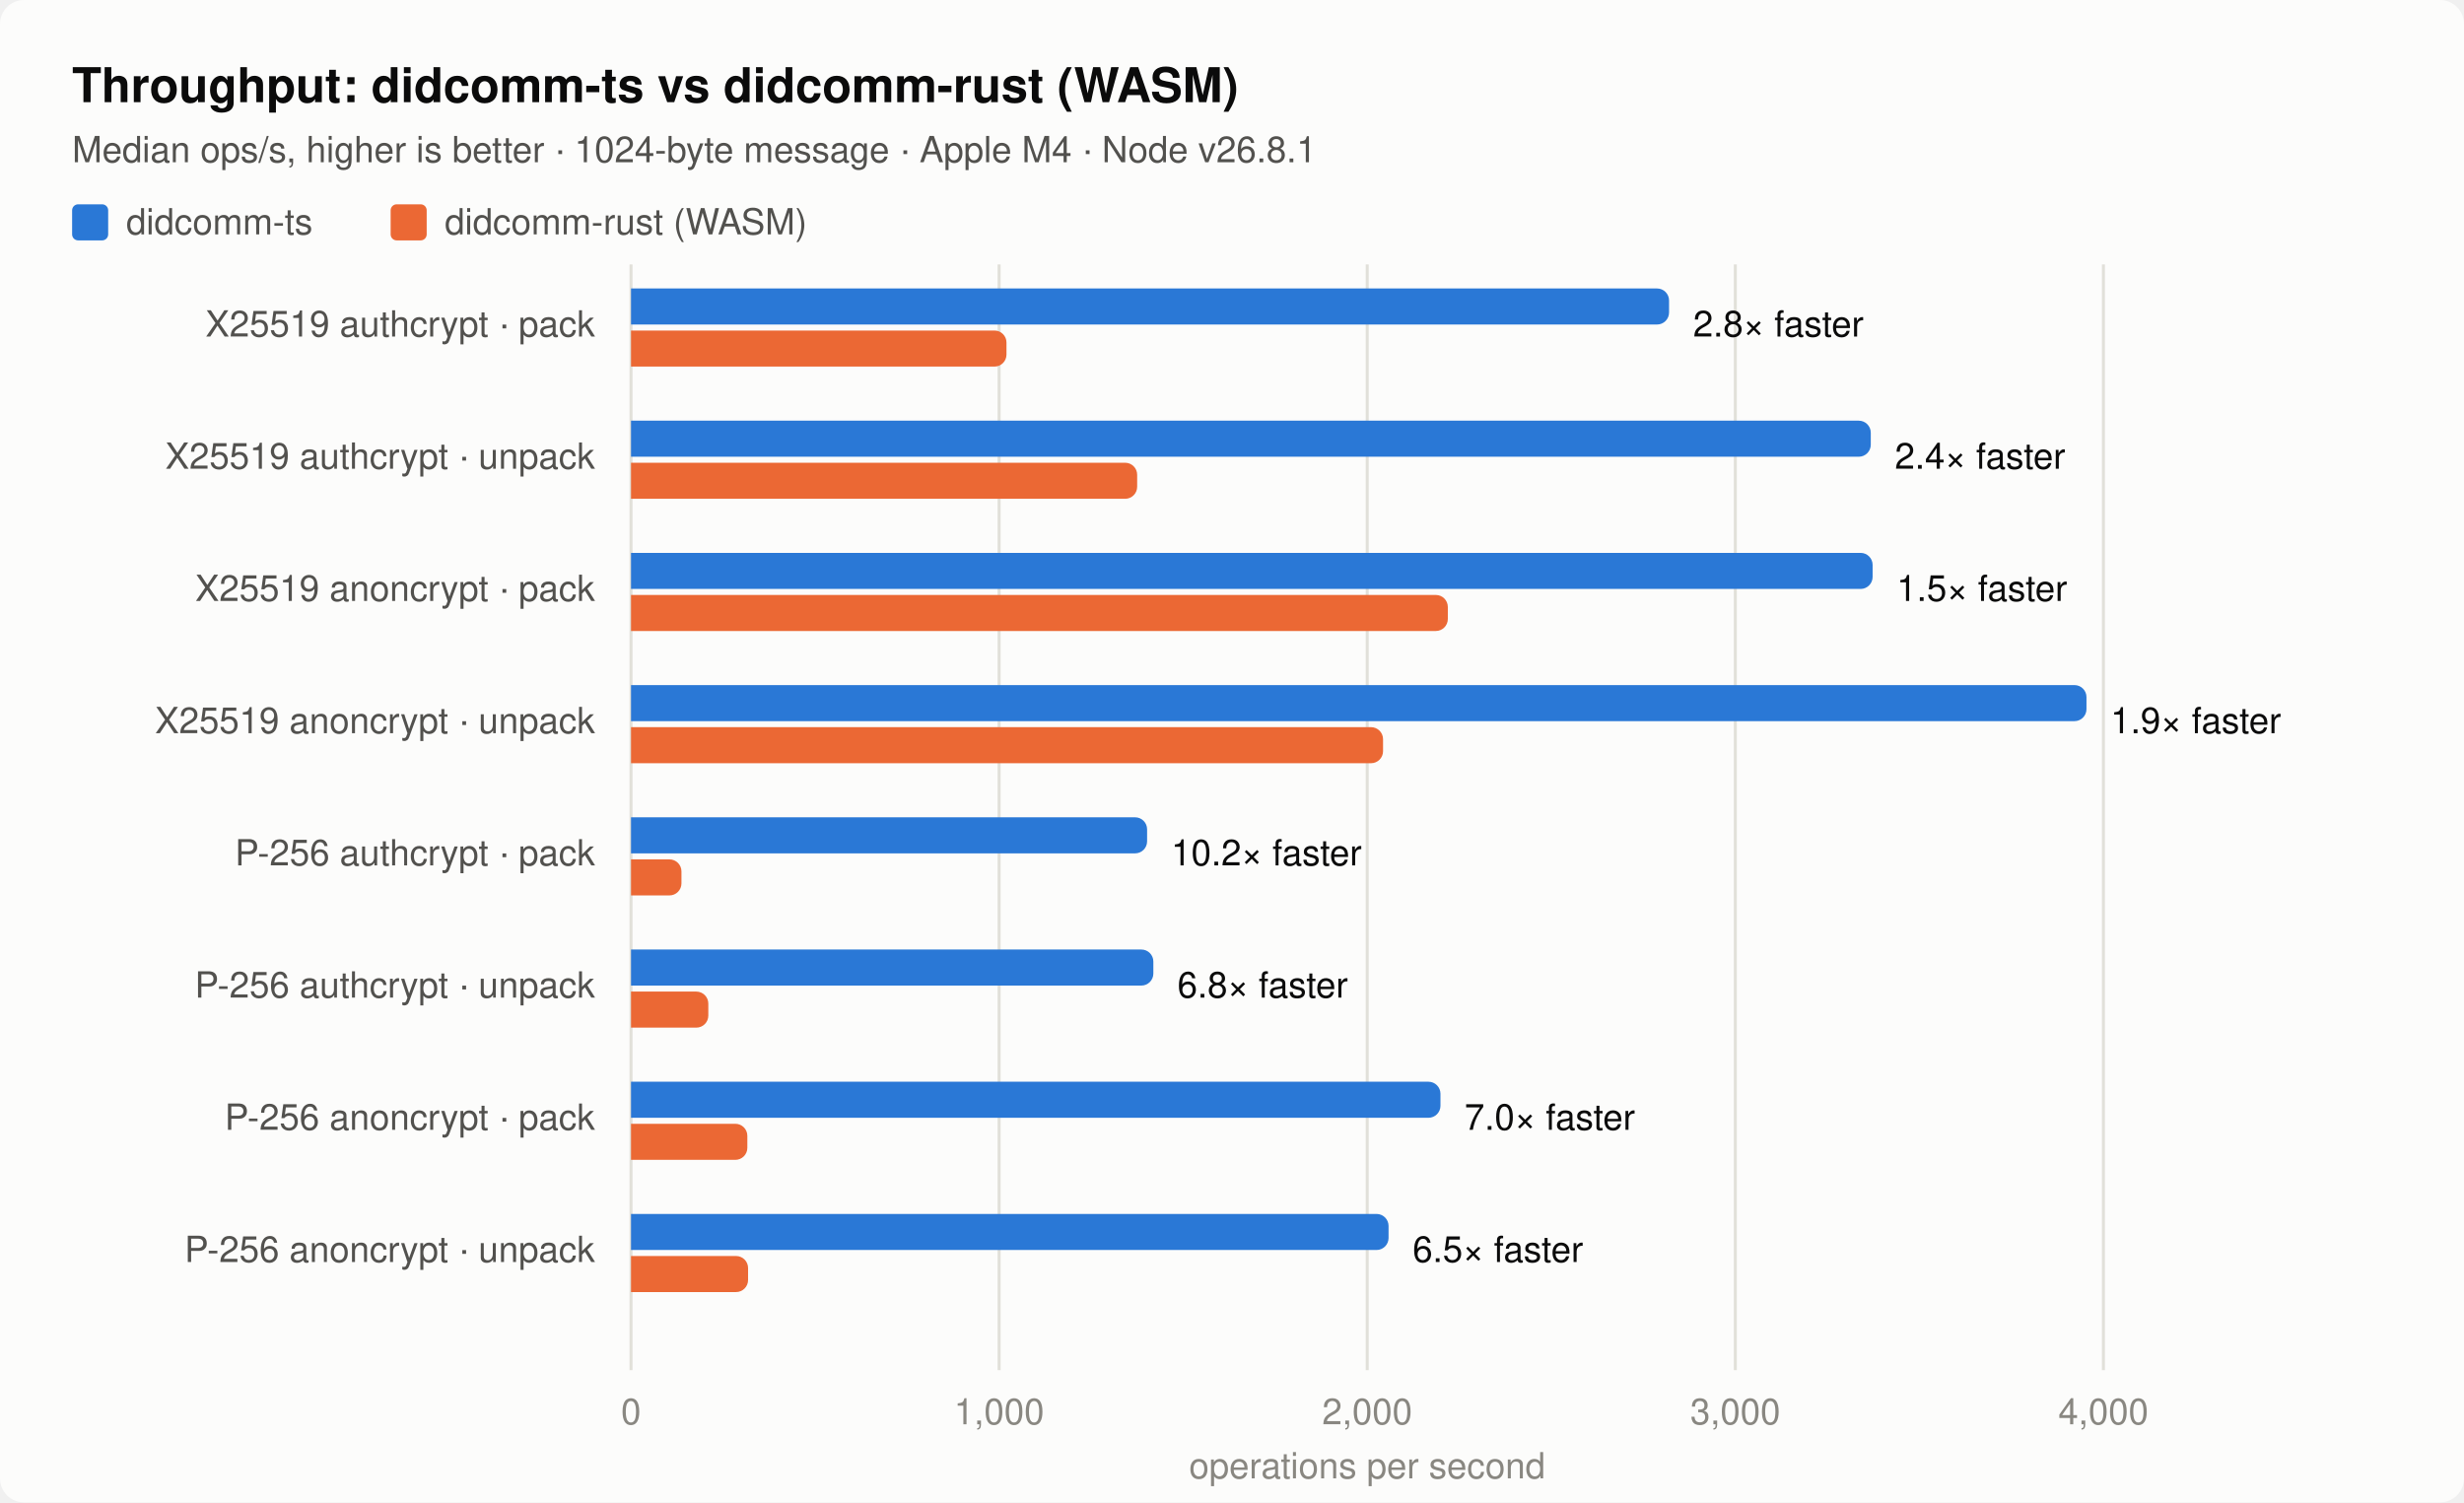
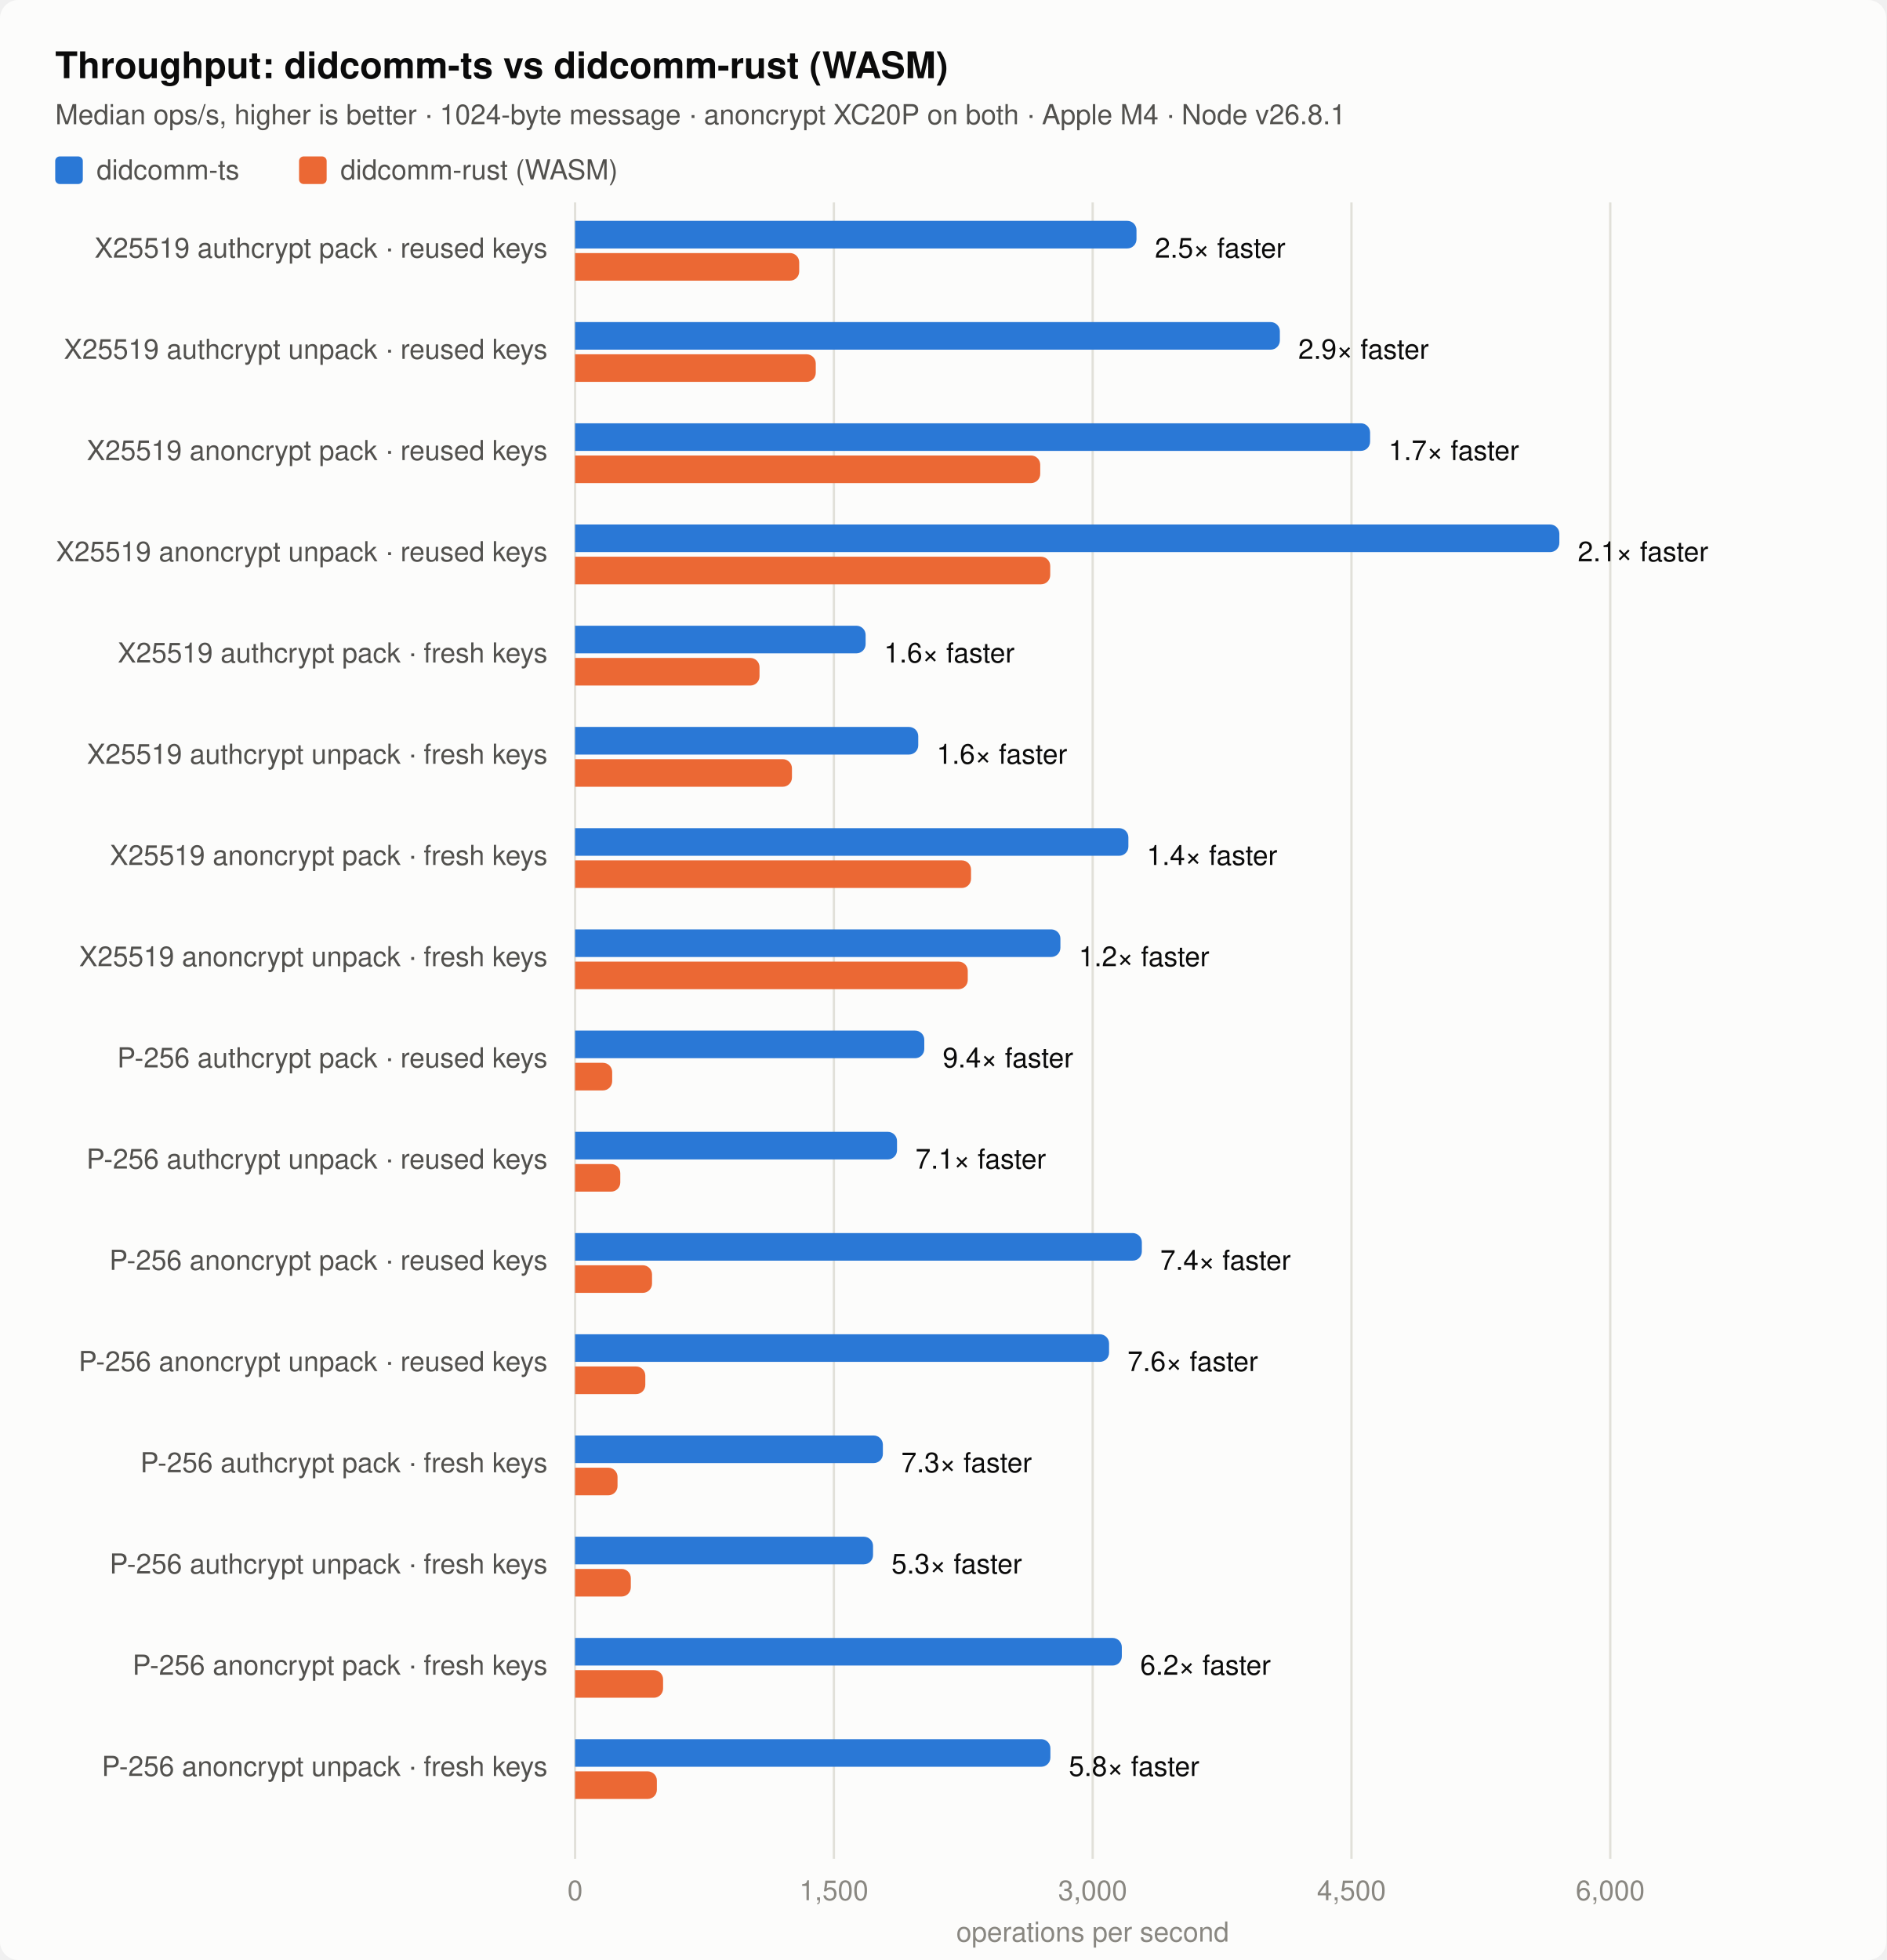
- <svg xmlns="http://www.w3.org/2000/svg" width="820" height="500" viewBox="0 0 820 500" role="img" aria-labelledby="t d" font-family="-apple-system, BlinkMacSystemFont, 'Segoe UI', Helvetica, Arial, sans-serif" font-size="12">
+ <svg xmlns="http://www.w3.org/2000/svg" width="820" height="852" viewBox="0 0 820 852" role="img" aria-labelledby="t d" font-family="-apple-system, BlinkMacSystemFont, 'Segoe UI', Helvetica, Arial, sans-serif" font-size="12">
  <style>
  .bg { fill: #fcfcfb } .primary { fill: #0b0b0b } .secondary { fill: #52514e } .muted { fill: #898781 }
  .grid { stroke: #e1e0d9; stroke-width: 1 } .ts { fill: #2a78d6 } .rust { fill: #eb6834 }
  @media (prefers-color-scheme: dark) {
    .bg { fill: #1a1a19 } .primary { fill: #ffffff } .secondary { fill: #c3c2b7 }
    .grid { stroke: #2c2c2a } .ts { fill: #3987e5 } .rust { fill: #d95926 }
  }
</style>
-   <rect class="bg" width="820" height="500" rx="8" />
+   <rect class="bg" width="820" height="852" rx="8" />
  <text class="primary" x="24" y="34" font-size="16" font-weight="600">Throughput: didcomm-ts vs didcomm-rust (WASM)</text>
-   <text class="secondary" x="24" y="54">Median ops/s, higher is better · 1024-byte message · Apple M4 · Node v26.8.1</text>
+   <text class="secondary" x="24" y="54">Median ops/s, higher is better · 1024-byte message · anoncrypt XC20P on both · Apple M4 · Node v26.8.1</text>
  <rect class="ts" x="24" y="68" width="12" height="12" rx="2" />
  <text class="secondary" x="42" y="78">didcomm-ts</text>
  <rect class="rust" x="130" y="68" width="12" height="12" rx="2" />
  <text class="secondary" x="148" y="78">didcomm-rust (WASM)</text>
-   <line class="grid" x1="210" x2="210" y1="88" y2="456" />
-   <text class="muted" x="210" y="474" text-anchor="middle">0</text>
-   <line class="grid" x1="332.5" x2="332.5" y1="88" y2="456" />
-   <text class="muted" x="332.5" y="474" text-anchor="middle">1,000</text>
-   <line class="grid" x1="455" x2="455" y1="88" y2="456" />
-   <text class="muted" x="455" y="474" text-anchor="middle">2,000</text>
-   <line class="grid" x1="577.5" x2="577.5" y1="88" y2="456" />
-   <text class="muted" x="577.5" y="474" text-anchor="middle">3,000</text>
-   <line class="grid" x1="700" x2="700" y1="88" y2="456" />
-   <text class="muted" x="700" y="474" text-anchor="middle">4,000</text>
-   <text class="secondary" x="198" y="112" text-anchor="end">X25519 authcrypt · pack</text>
-   <path class="ts" d="M210,96 h341.45 a4,4 0 0 1 4,4 v4 a4,4 0 0 1 -4,4 h-341.45 z" />
-   <path class="rust" d="M210,110 h120.95 a4,4 0 0 1 4,4 v4 a4,4 0 0 1 -4,4 h-120.95 z" />
-   <text class="primary" x="563.45" y="112">2.8× faster</text>
-   <text class="secondary" x="198" y="156" text-anchor="end">X25519 authcrypt · unpack</text>
-   <path class="ts" d="M210,140 h408.58 a4,4 0 0 1 4,4 v4 a4,4 0 0 1 -4,4 h-408.58 z" />
-   <path class="rust" d="M210,154 h164.438 a4,4 0 0 1 4,4 v4 a4,4 0 0 1 -4,4 h-164.438 z" />
-   <text class="primary" x="630.58" y="156">2.4× faster</text>
-   <text class="secondary" x="198" y="200" text-anchor="end">X25519 anoncrypt · pack</text>
-   <path class="ts" d="M210,184 h409.193 a4,4 0 0 1 4,4 v4 a4,4 0 0 1 -4,4 h-409.193 z" />
-   <path class="rust" d="M210,198 h267.827 a4,4 0 0 1 4,4 v4 a4,4 0 0 1 -4,4 h-267.827 z" />
-   <text class="primary" x="631.193" y="200">1.5× faster</text>
-   <text class="secondary" x="198" y="244" text-anchor="end">X25519 anoncrypt · unpack</text>
-   <path class="ts" d="M210,228 h480.365 a4,4 0 0 1 4,4 v4 a4,4 0 0 1 -4,4 h-480.365 z" />
-   <path class="rust" d="M210,242 h246.268 a4,4 0 0 1 4,4 v4 a4,4 0 0 1 -4,4 h-246.268 z" />
-   <text class="primary" x="702.365" y="244">1.9× faster</text>
-   <text class="secondary" x="198" y="288" text-anchor="end">P-256 authcrypt · pack</text>
-   <path class="ts" d="M210,272 h167.745 a4,4 0 0 1 4,4 v4 a4,4 0 0 1 -4,4 h-167.745 z" />
-   <path class="rust" d="M210,286 h12.782 a4,4 0 0 1 4,4 v4 a4,4 0 0 1 -4,4 h-12.782 z" />
-   <text class="primary" x="389.745" y="288">10.2× faster</text>
-   <text class="secondary" x="198" y="332" text-anchor="end">P-256 authcrypt · unpack</text>
-   <path class="ts" d="M210,316 h169.827 a4,4 0 0 1 4,4 v4 a4,4 0 0 1 -4,4 h-169.827 z" />
-   <path class="rust" d="M210,330 h21.725 a4,4 0 0 1 4,4 v4 a4,4 0 0 1 -4,4 h-21.725 z" />
-   <text class="primary" x="391.827" y="332">6.8× faster</text>
-   <text class="secondary" x="198" y="376" text-anchor="end">P-256 anoncrypt · pack</text>
-   <path class="ts" d="M210,360 h265.377 a4,4 0 0 1 4,4 v4 a4,4 0 0 1 -4,4 h-265.377 z" />
-   <path class="rust" d="M210,374 h34.71 a4,4 0 0 1 4,4 v4 a4,4 0 0 1 -4,4 h-34.71 z" />
-   <text class="primary" x="487.377" y="376">7.0× faster</text>
-   <text class="secondary" x="198" y="420" text-anchor="end">P-256 anoncrypt · unpack</text>
-   <path class="ts" d="M210,404 h248.105 a4,4 0 0 1 4,4 v4 a4,4 0 0 1 -4,4 h-248.105 z" />
-   <path class="rust" d="M210,418 h34.955 a4,4 0 0 1 4,4 v4 a4,4 0 0 1 -4,4 h-34.955 z" />
-   <text class="primary" x="470.105" y="420">6.5× faster</text>
-   <text class="muted" x="455" y="492" text-anchor="middle">operations per second</text>
+   <line class="grid" x1="250" x2="250" y1="88" y2="808" />
+   <text class="muted" x="250" y="826" text-anchor="middle">0</text>
+   <line class="grid" x1="362.5" x2="362.5" y1="88" y2="808" />
+   <text class="muted" x="362.5" y="826" text-anchor="middle">1,500</text>
+   <line class="grid" x1="475" x2="475" y1="88" y2="808" />
+   <text class="muted" x="475" y="826" text-anchor="middle">3,000</text>
+   <line class="grid" x1="587.5" x2="587.5" y1="88" y2="808" />
+   <text class="muted" x="587.5" y="826" text-anchor="middle">4,500</text>
+   <line class="grid" x1="700" x2="700" y1="88" y2="808" />
+   <text class="muted" x="700" y="826" text-anchor="middle">6,000</text>
+   <text class="secondary" x="238" y="112" text-anchor="end">X25519 authcrypt pack · reused keys</text>
+   <path class="ts" d="M250,96 h240.05 a4,4 0 0 1 4,4 v4 a4,4 0 0 1 -4,4 h-240.05 z" />
+   <path class="rust" d="M250,110 h93.425 a4,4 0 0 1 4,4 v4 a4,4 0 0 1 -4,4 h-93.425 z" />
+   <text class="primary" x="502.05" y="112">2.5× faster</text>
+   <text class="secondary" x="238" y="156" text-anchor="end">X25519 authcrypt unpack · reused keys</text>
+   <path class="ts" d="M250,140 h302.375 a4,4 0 0 1 4,4 v4 a4,4 0 0 1 -4,4 h-302.375 z" />
+   <path class="rust" d="M250,154 h100.625 a4,4 0 0 1 4,4 v4 a4,4 0 0 1 -4,4 h-100.625 z" />
+   <text class="primary" x="564.375" y="156">2.9× faster</text>
+   <text class="secondary" x="238" y="200" text-anchor="end">X25519 anoncrypt pack · reused keys</text>
+   <path class="ts" d="M250,184 h341.6 a4,4 0 0 1 4,4 v4 a4,4 0 0 1 -4,4 h-341.6 z" />
+   <path class="rust" d="M250,198 h198.2 a4,4 0 0 1 4,4 v4 a4,4 0 0 1 -4,4 h-198.2 z" />
+   <text class="primary" x="603.6" y="200">1.7× faster</text>
+   <text class="secondary" x="238" y="244" text-anchor="end">X25519 anoncrypt unpack · reused keys</text>
+   <path class="ts" d="M250,228 h423.875 a4,4 0 0 1 4,4 v4 a4,4 0 0 1 -4,4 h-423.875 z" />
+   <path class="rust" d="M250,242 h202.55 a4,4 0 0 1 4,4 v4 a4,4 0 0 1 -4,4 h-202.55 z" />
+   <text class="primary" x="685.875" y="244">2.1× faster</text>
+   <text class="secondary" x="238" y="288" text-anchor="end">X25519 authcrypt pack · fresh keys</text>
+   <path class="ts" d="M250,272 h122.3 a4,4 0 0 1 4,4 v4 a4,4 0 0 1 -4,4 h-122.3 z" />
+   <path class="rust" d="M250,286 h76.175 a4,4 0 0 1 4,4 v4 a4,4 0 0 1 -4,4 h-76.175 z" />
+   <text class="primary" x="384.3" y="288">1.6× faster</text>
+   <text class="secondary" x="238" y="332" text-anchor="end">X25519 authcrypt unpack · fresh keys</text>
+   <path class="ts" d="M250,316 h145.175 a4,4 0 0 1 4,4 v4 a4,4 0 0 1 -4,4 h-145.175 z" />
+   <path class="rust" d="M250,330 h90.275 a4,4 0 0 1 4,4 v4 a4,4 0 0 1 -4,4 h-90.275 z" />
+   <text class="primary" x="407.175" y="332">1.6× faster</text>
+   <text class="secondary" x="238" y="376" text-anchor="end">X25519 anoncrypt pack · fresh keys</text>
+   <path class="ts" d="M250,360 h236.525 a4,4 0 0 1 4,4 v4 a4,4 0 0 1 -4,4 h-236.525 z" />
+   <path class="rust" d="M250,374 h168.125 a4,4 0 0 1 4,4 v4 a4,4 0 0 1 -4,4 h-168.125 z" />
+   <text class="primary" x="498.525" y="376">1.4× faster</text>
+   <text class="secondary" x="238" y="420" text-anchor="end">X25519 anoncrypt unpack · fresh keys</text>
+   <path class="ts" d="M250,404 h206.975 a4,4 0 0 1 4,4 v4 a4,4 0 0 1 -4,4 h-206.975 z" />
+   <path class="rust" d="M250,418 h166.7 a4,4 0 0 1 4,4 v4 a4,4 0 0 1 -4,4 h-166.7 z" />
+   <text class="primary" x="468.975" y="420">1.2× faster</text>
+   <text class="secondary" x="238" y="464" text-anchor="end">P-256 authcrypt pack · reused keys</text>
+   <path class="ts" d="M250,448 h147.8 a4,4 0 0 1 4,4 v4 a4,4 0 0 1 -4,4 h-147.8 z" />
+   <path class="rust" d="M250,462 h12.125 a4,4 0 0 1 4,4 v4 a4,4 0 0 1 -4,4 h-12.125 z" />
+   <text class="primary" x="409.8" y="464">9.4× faster</text>
+   <text class="secondary" x="238" y="508" text-anchor="end">P-256 authcrypt unpack · reused keys</text>
+   <path class="ts" d="M250,492 h135.95 a4,4 0 0 1 4,4 v4 a4,4 0 0 1 -4,4 h-135.95 z" />
+   <path class="rust" d="M250,506 h15.65 a4,4 0 0 1 4,4 v4 a4,4 0 0 1 -4,4 h-15.65 z" />
+   <text class="primary" x="397.95" y="508">7.1× faster</text>
+   <text class="secondary" x="238" y="552" text-anchor="end">P-256 anoncrypt pack · reused keys</text>
+   <path class="ts" d="M250,536 h242.375 a4,4 0 0 1 4,4 v4 a4,4 0 0 1 -4,4 h-242.375 z" />
+   <path class="rust" d="M250,550 h29.45 a4,4 0 0 1 4,4 v4 a4,4 0 0 1 -4,4 h-29.45 z" />
+   <text class="primary" x="504.375" y="552">7.4× faster</text>
+   <text class="secondary" x="238" y="596" text-anchor="end">P-256 anoncrypt unpack · reused keys</text>
+   <path class="ts" d="M250,580 h228.125 a4,4 0 0 1 4,4 v4 a4,4 0 0 1 -4,4 h-228.125 z" />
+   <path class="rust" d="M250,594 h26.525 a4,4 0 0 1 4,4 v4 a4,4 0 0 1 -4,4 h-26.525 z" />
+   <text class="primary" x="490.125" y="596">7.6× faster</text>
+   <text class="secondary" x="238" y="640" text-anchor="end">P-256 authcrypt pack · fresh keys</text>
+   <path class="ts" d="M250,624 h129.8 a4,4 0 0 1 4,4 v4 a4,4 0 0 1 -4,4 h-129.8 z" />
+   <path class="rust" d="M250,638 h14.45 a4,4 0 0 1 4,4 v4 a4,4 0 0 1 -4,4 h-14.45 z" />
+   <text class="primary" x="391.8" y="640">7.3× faster</text>
+   <text class="secondary" x="238" y="684" text-anchor="end">P-256 authcrypt unpack · fresh keys</text>
+   <path class="ts" d="M250,668 h125.525 a4,4 0 0 1 4,4 v4 a4,4 0 0 1 -4,4 h-125.525 z" />
+   <path class="rust" d="M250,682 h20.225 a4,4 0 0 1 4,4 v4 a4,4 0 0 1 -4,4 h-20.225 z" />
+   <text class="primary" x="387.525" y="684">5.3× faster</text>
+   <text class="secondary" x="238" y="728" text-anchor="end">P-256 anoncrypt pack · fresh keys</text>
+   <path class="ts" d="M250,712 h233.675 a4,4 0 0 1 4,4 v4 a4,4 0 0 1 -4,4 h-233.675 z" />
+   <path class="rust" d="M250,726 h34.25 a4,4 0 0 1 4,4 v4 a4,4 0 0 1 -4,4 h-34.25 z" />
+   <text class="primary" x="495.675" y="728">6.2× faster</text>
+   <text class="secondary" x="238" y="772" text-anchor="end">P-256 anoncrypt unpack · fresh keys</text>
+   <path class="ts" d="M250,756 h202.625 a4,4 0 0 1 4,4 v4 a4,4 0 0 1 -4,4 h-202.625 z" />
+   <path class="rust" d="M250,770 h31.55 a4,4 0 0 1 4,4 v4 a4,4 0 0 1 -4,4 h-31.55 z" />
+   <text class="primary" x="464.625" y="772">5.8× faster</text>
+   <text class="muted" x="475" y="844" text-anchor="middle">operations per second</text>
</svg>
